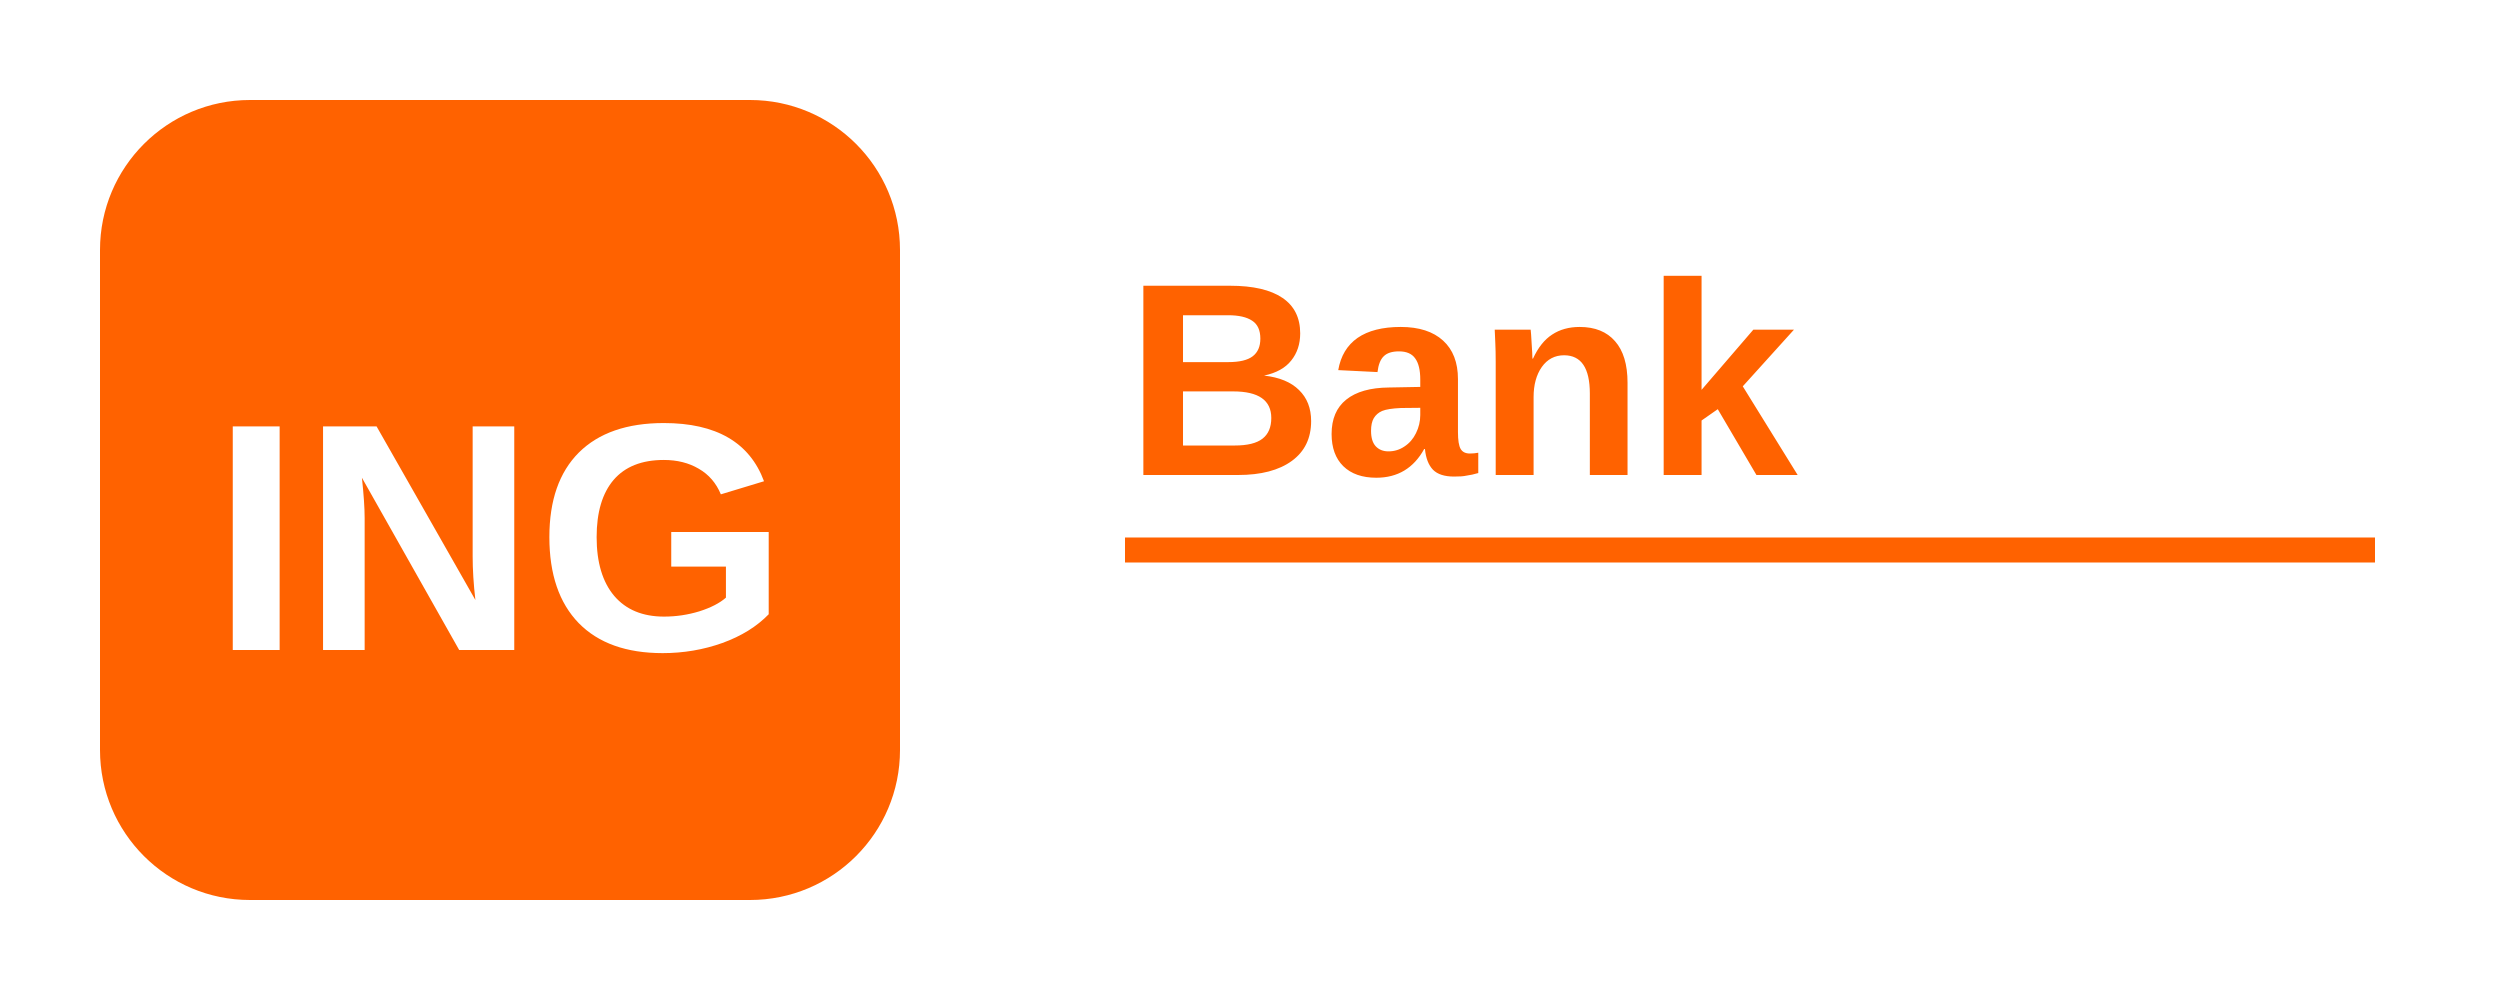
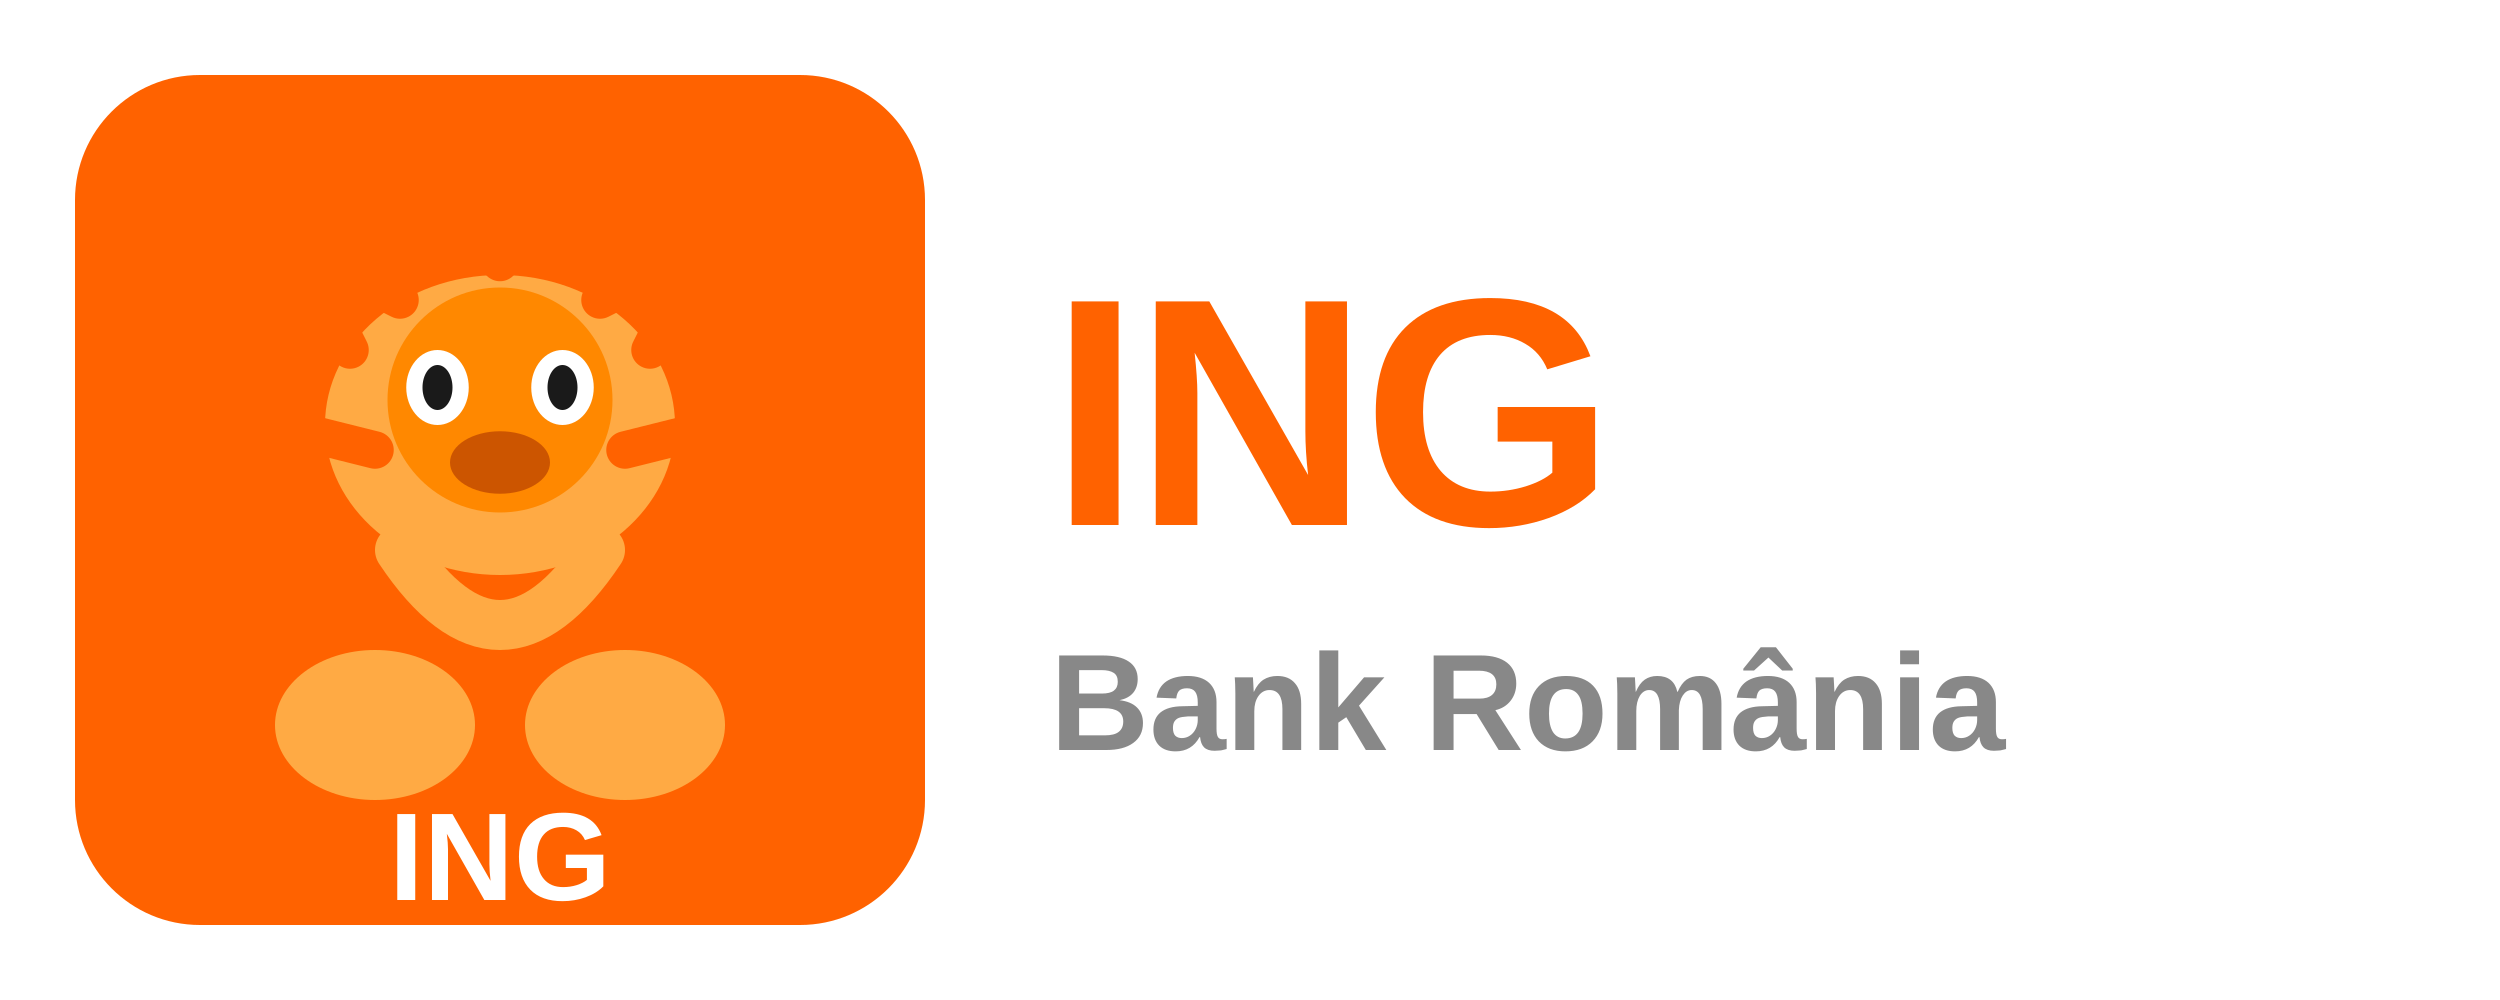
<svg xmlns="http://www.w3.org/2000/svg" viewBox="0 0 200 80">
  <rect width="200" height="80" fill="white" />
-   <rect x="8" y="8" width="64" height="64" rx="12" fill="#FF6200" />
-   <text x="40" y="52" font-family="Arial,sans-serif" font-size="26" font-weight="900" fill="white" text-anchor="middle">ING</text>
-   <text x="90" y="38" font-family="Arial,sans-serif" font-size="22" font-weight="800" fill="#FF6200">Bank</text>
-   <line x1="90" y1="44" x2="190" y2="44" stroke="#FF6200" stroke-width="2" />
+   <g transform="translate(6,6)">
+     <rect width="68" height="68" rx="10" fill="#FF6200" />
+     <ellipse cx="34" cy="28" rx="14" ry="12" fill="#FFAA44" />
+     <ellipse cx="34" cy="26" rx="9" ry="9" fill="#FF8800" />
+     <path d="M22,22 L18,14 L26,18 M46,22 L50,14 L42,18 M34,15 L34,8 M24,30 L16,28 M44,30 L52,28" stroke="#FF6200" stroke-width="3" fill="none" stroke-linecap="round" />
+     <ellipse cx="29" cy="25" rx="2.5" ry="3" fill="white" />
+     <ellipse cx="39" cy="25" rx="2.5" ry="3" fill="white" />
+     <ellipse cx="29" cy="25" rx="1.2" ry="1.8" fill="#1A1A1A" />
+     <ellipse cx="39" cy="25" rx="1.2" ry="1.8" fill="#1A1A1A" />
+     <ellipse cx="34" cy="31" rx="4" ry="2.5" fill="#CC5500" />
+     <path d="M26,38 Q34,50 42,38" stroke="#FFAA44" stroke-width="4" fill="none" stroke-linecap="round" />
+     <ellipse cx="24" cy="52" rx="8" ry="6" fill="#FFAA44" />
+     <ellipse cx="44" cy="52" rx="8" ry="6" fill="#FFAA44" />
+     <text x="34" y="66" font-family="'Arial Black', Arial, sans-serif" font-size="10" font-weight="900" fill="white" text-anchor="middle">ING</text>
+   </g>
+   <text x="84" y="42" font-family="'Arial Black', Arial, sans-serif" font-size="26" font-weight="900" fill="#FF6200" letter-spacing="-0.5">ING</text>
+   <text x="84" y="60" font-family="Arial, sans-serif" font-size="11" font-weight="600" fill="#888">Bank România</text>
</svg>
